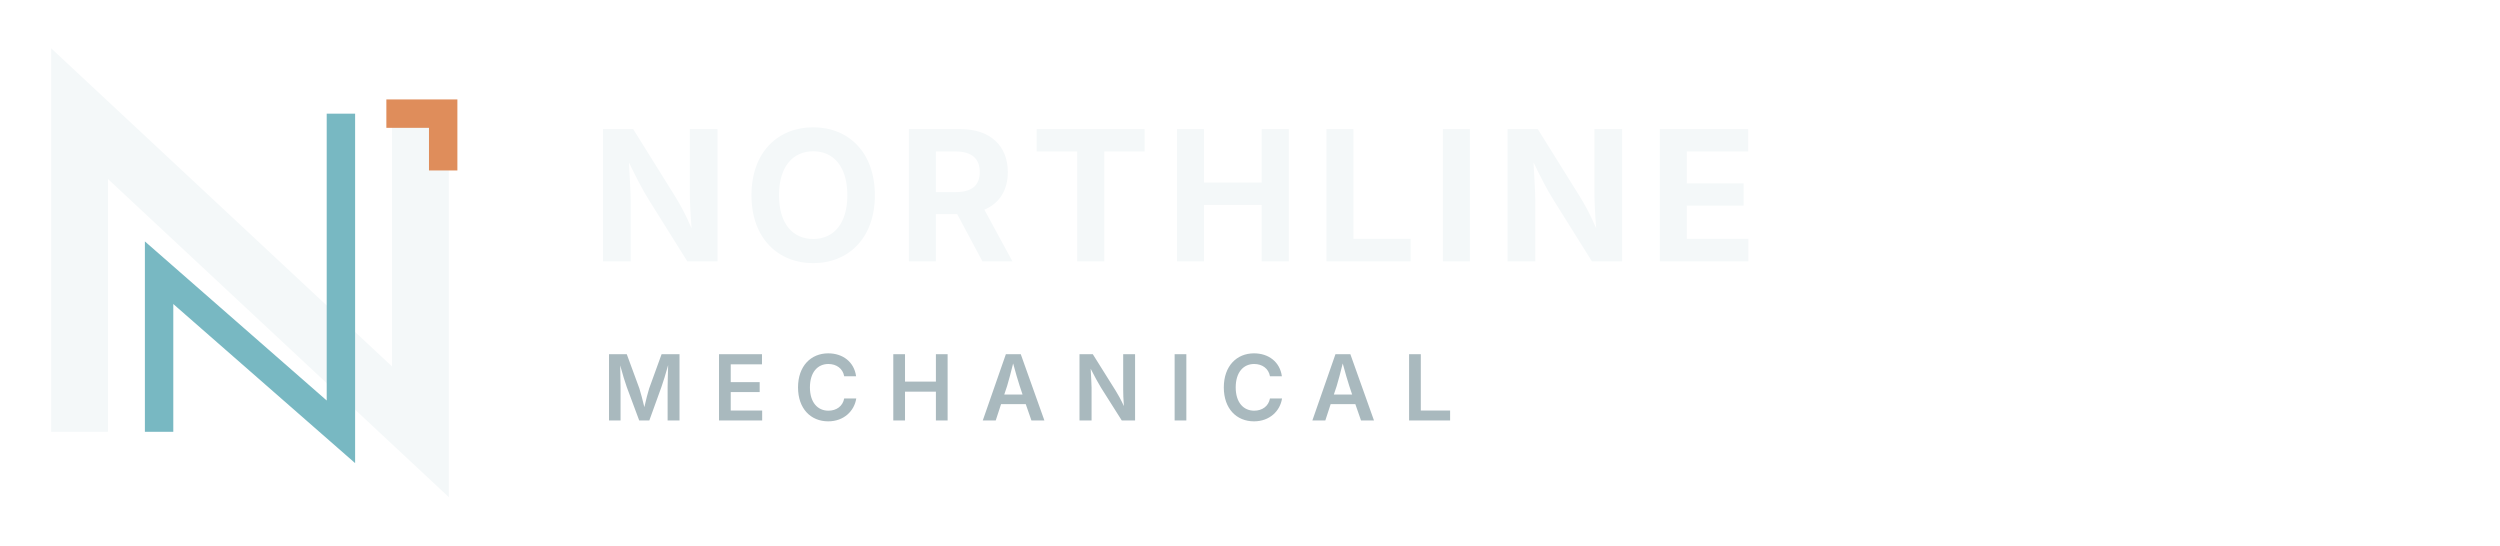
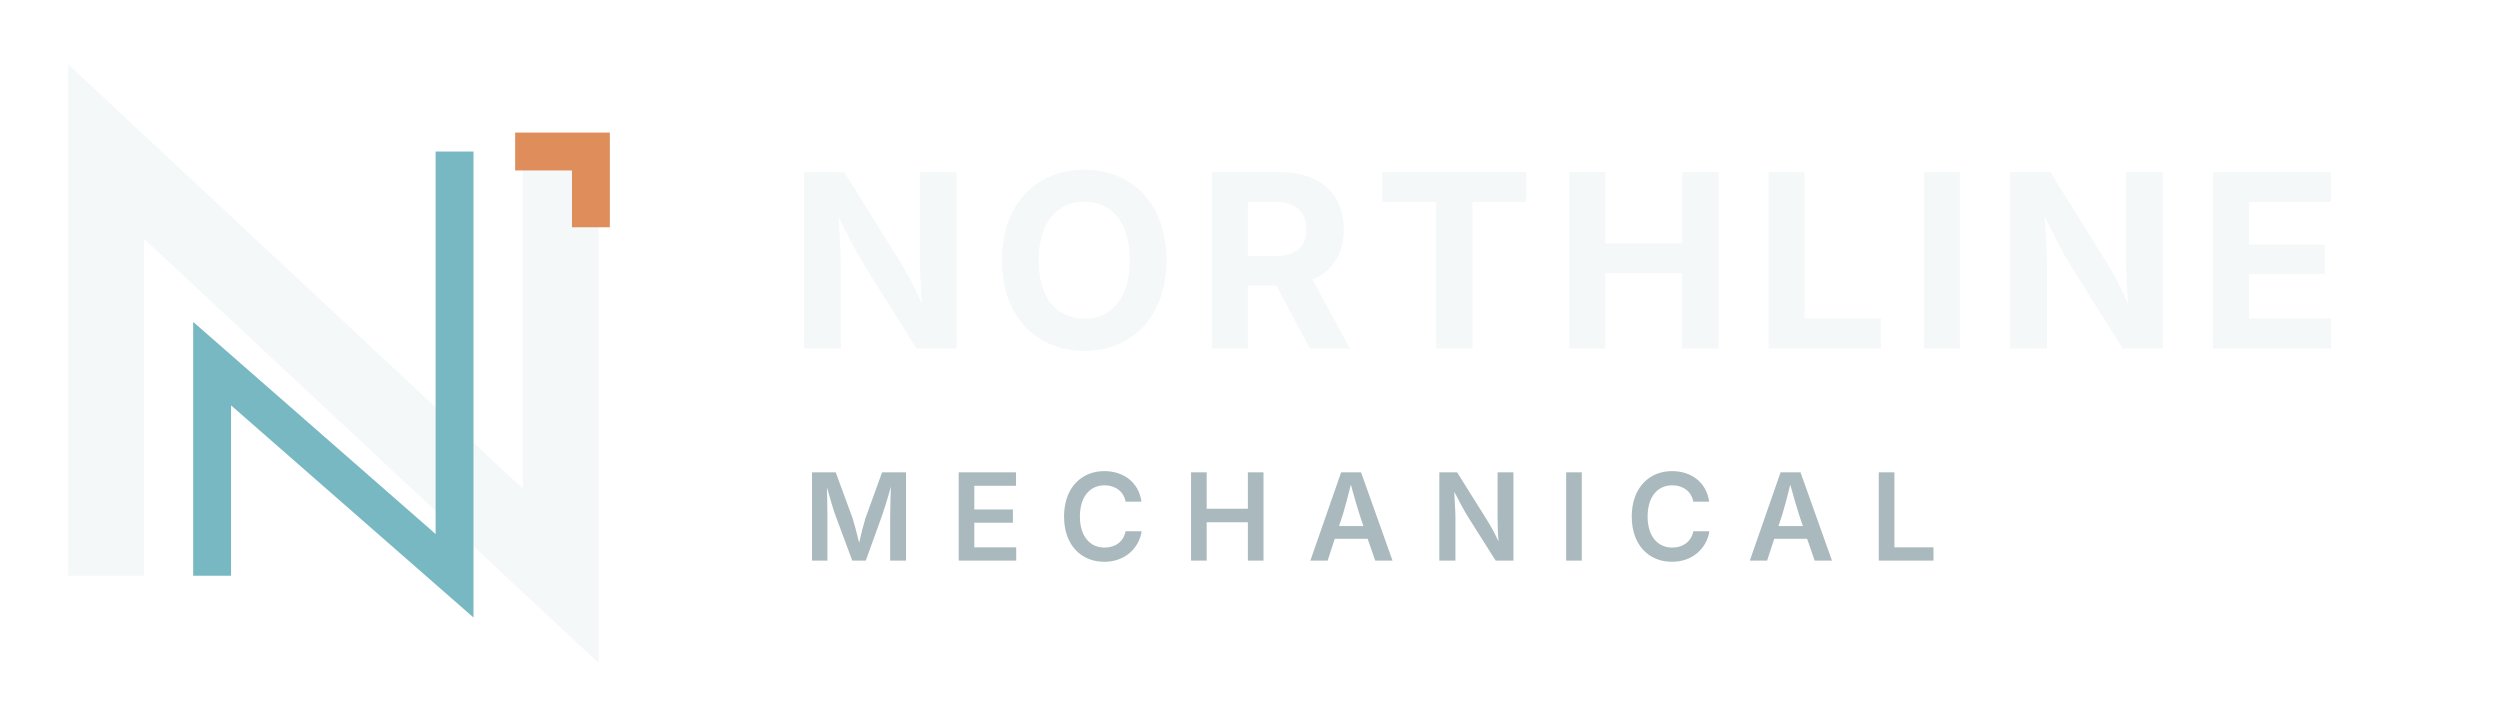
- <svg xmlns="http://www.w3.org/2000/svg" viewBox="0 0 220 48" role="img" aria-label="Northline Mechanical">
+ <svg xmlns="http://www.w3.org/2000/svg" viewBox="0 0 165 48" role="img" aria-label="Northline Mechanical">
  <g transform="translate(0 0)">
    <path d="M7 38V10l30 28V10" fill="none" stroke="#F4F8F9" stroke-width="5" />
    <path d="M14 38V24l16 14V10" fill="none" stroke="#78B8C2" stroke-width="2.5" />
    <path d="M34 10h5v5" fill="none" stroke="#DF8D5B" stroke-width="2.5" />
  </g>
  <text x="52" y="23" fill="#F4F8F9" font-family="-apple-system,BlinkMacSystemFont,'Segoe UI',sans-serif" font-size="16" font-weight="700" letter-spacing="1.2">NORTHLINE</text>
  <text x="53" y="37" fill="#A9B9BE" font-family="-apple-system,BlinkMacSystemFont,'Segoe UI',sans-serif" font-size="8" font-weight="600" letter-spacing="2.3">MECHANICAL</text>
</svg>
